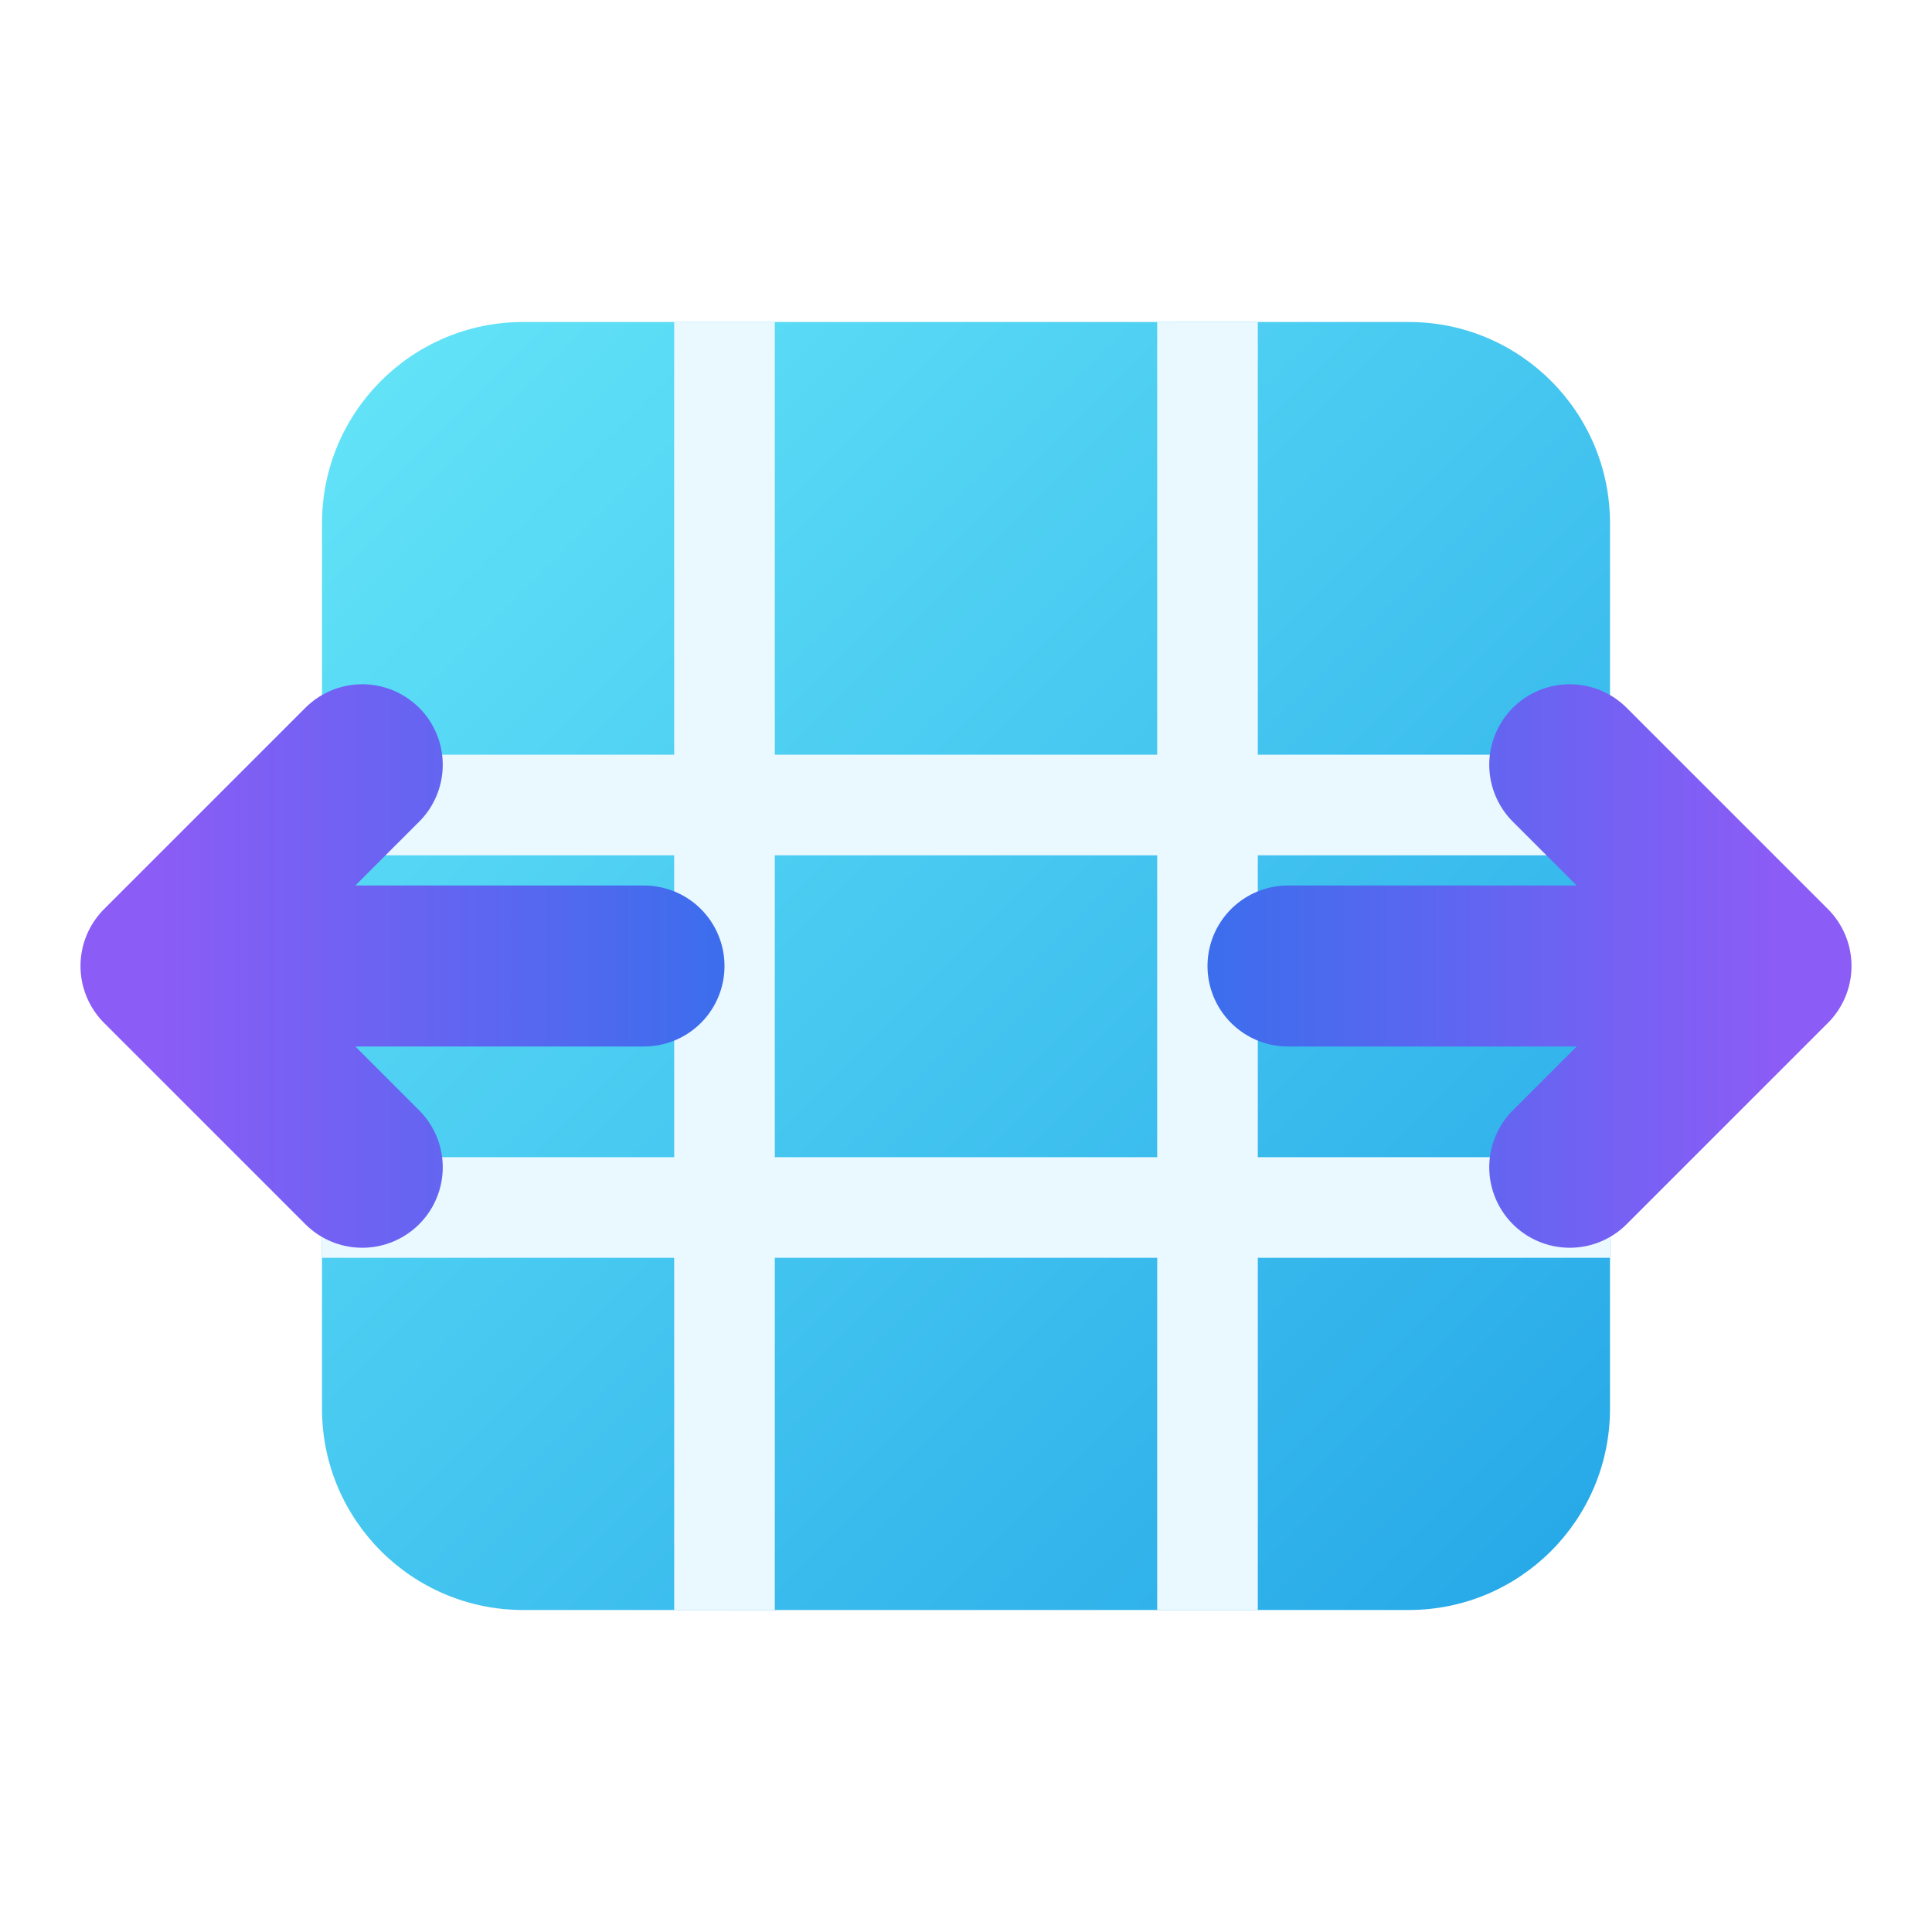
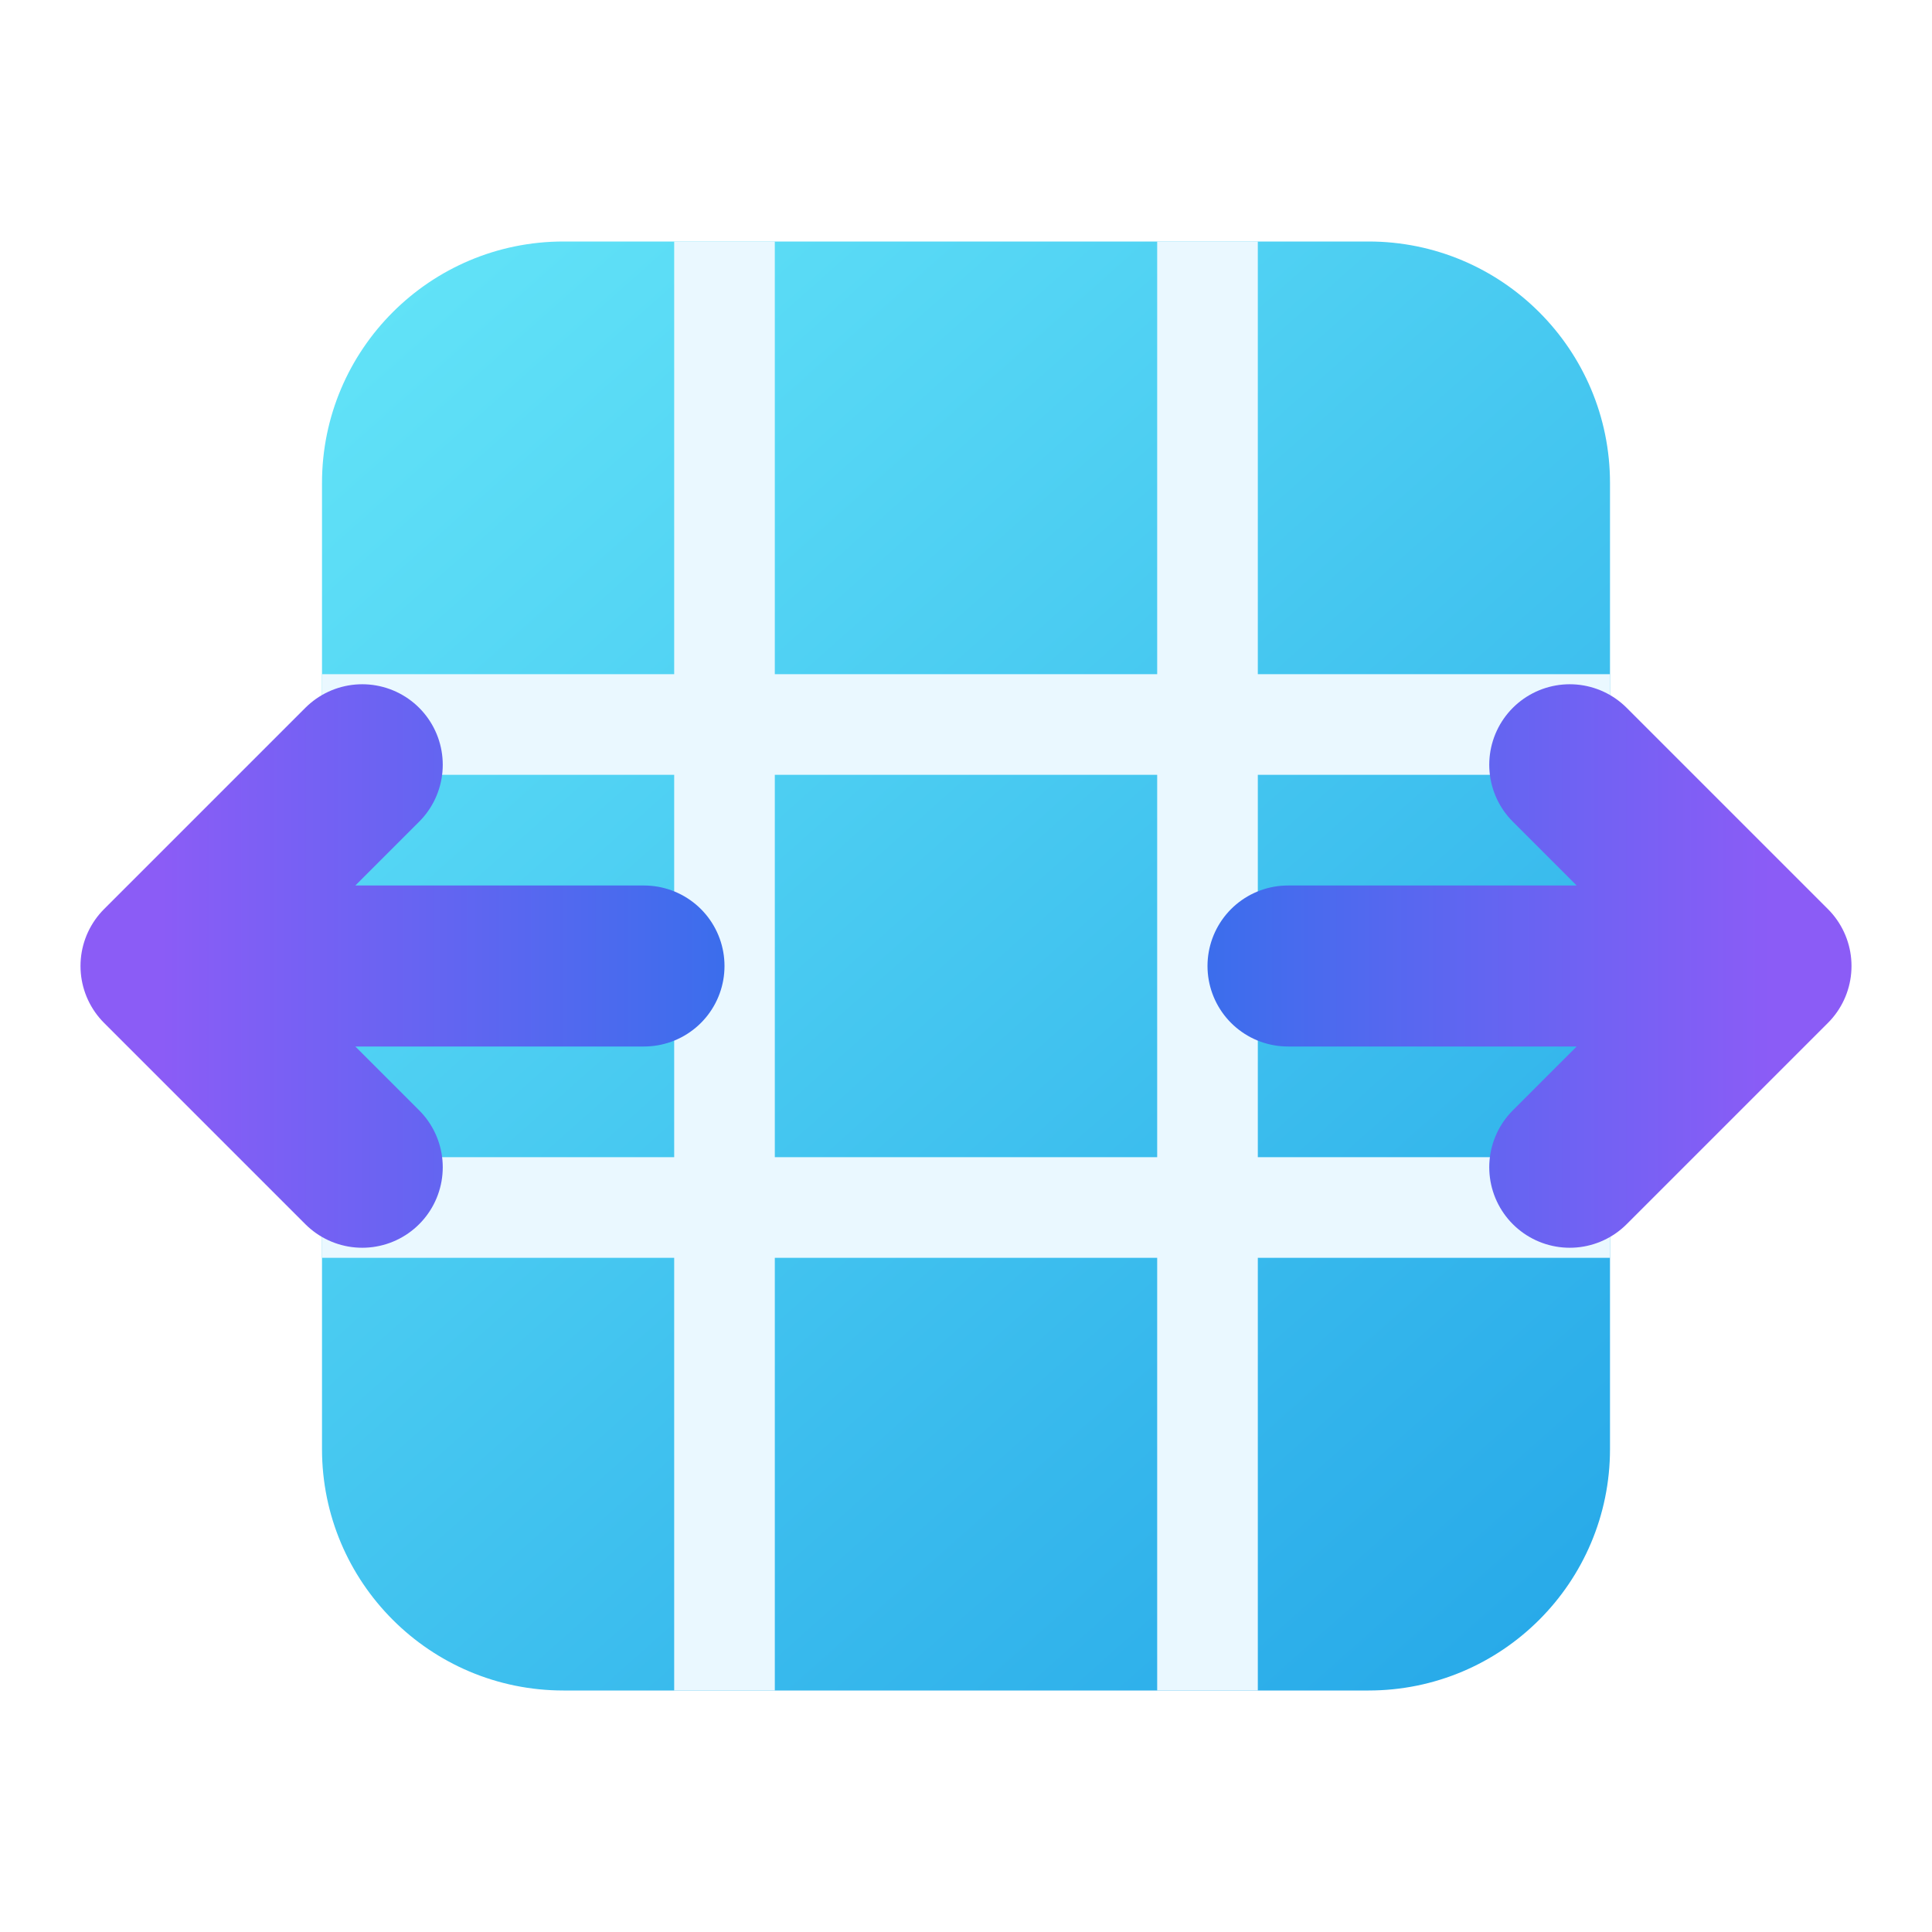
<svg xmlns="http://www.w3.org/2000/svg" viewBox="0 0 48 48">
  <defs>
-     <linearGradient id="t" x1="8" y1="8" x2="40" y2="40" gradientUnits="userSpaceOnUse">
+     <linearGradient id="t" x1="8" y1="6" x2="40" y2="42" gradientUnits="userSpaceOnUse">
      <stop stop-color="#64E5F8" />
      <stop offset="1" stop-color="#25A7E8" />
    </linearGradient>
    <linearGradient id="a" x1="4" y1="24" x2="44" y2="24" gradientUnits="userSpaceOnUse">
      <stop stop-color="#8B5CF6" />
      <stop offset=".5" stop-color="#1975E8" />
      <stop offset="1" stop-color="#8B5CF6" />
    </linearGradient>
  </defs>
-   <rect x="8" y="8" width="32" height="32" rx="5" fill="url(#t)" />
-   <path d="M18 8v32M30 8v32M8 20h32M8 30h32" stroke="#EAF8FF" stroke-width="2.5" />
+   <rect x="8" y="6" width="32" height="36" rx="6" fill="url(#t)" />
+   <path d="M18 6v36M30 6v36M8 18h32M8 30h32" stroke="#EAF8FF" stroke-width="2.5" />
  <path d="M4 24h12m-12 0 5-5m-5 5 5 5m35-5H32m12 0-5-5m5 5-5 5" fill="none" stroke="url(#a)" stroke-width="4" stroke-linecap="round" stroke-linejoin="round" />
</svg>
